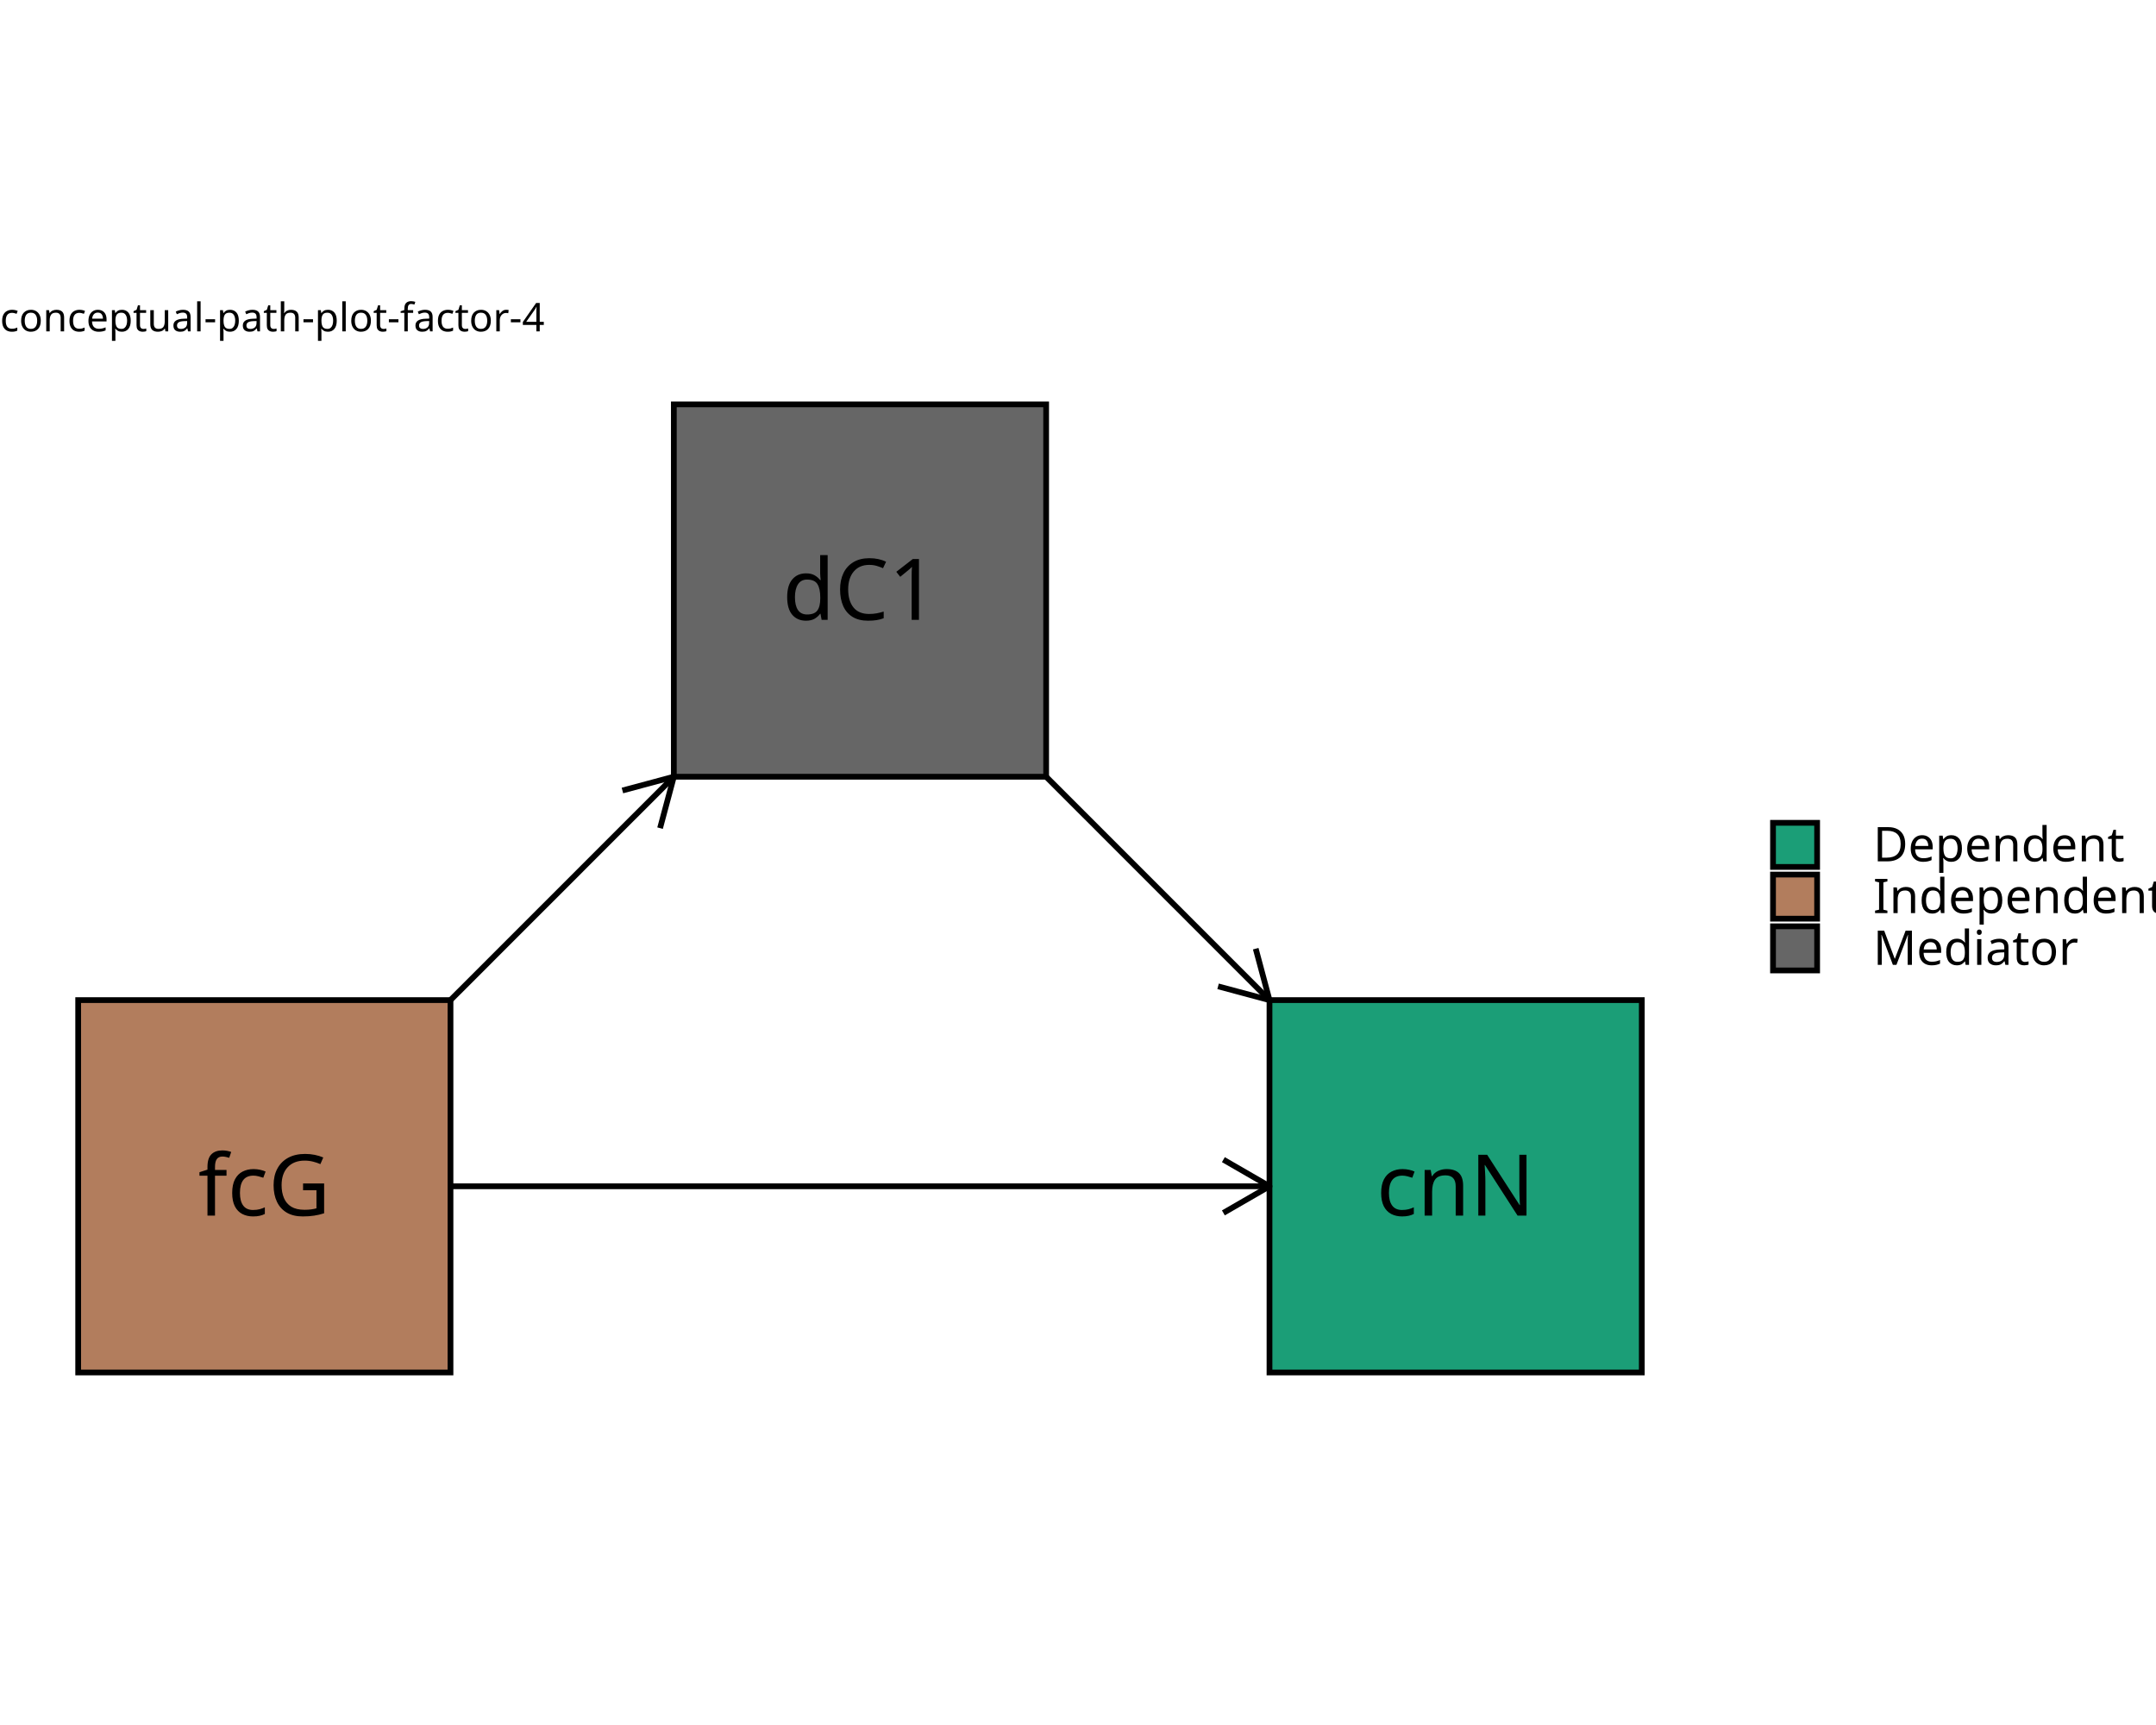
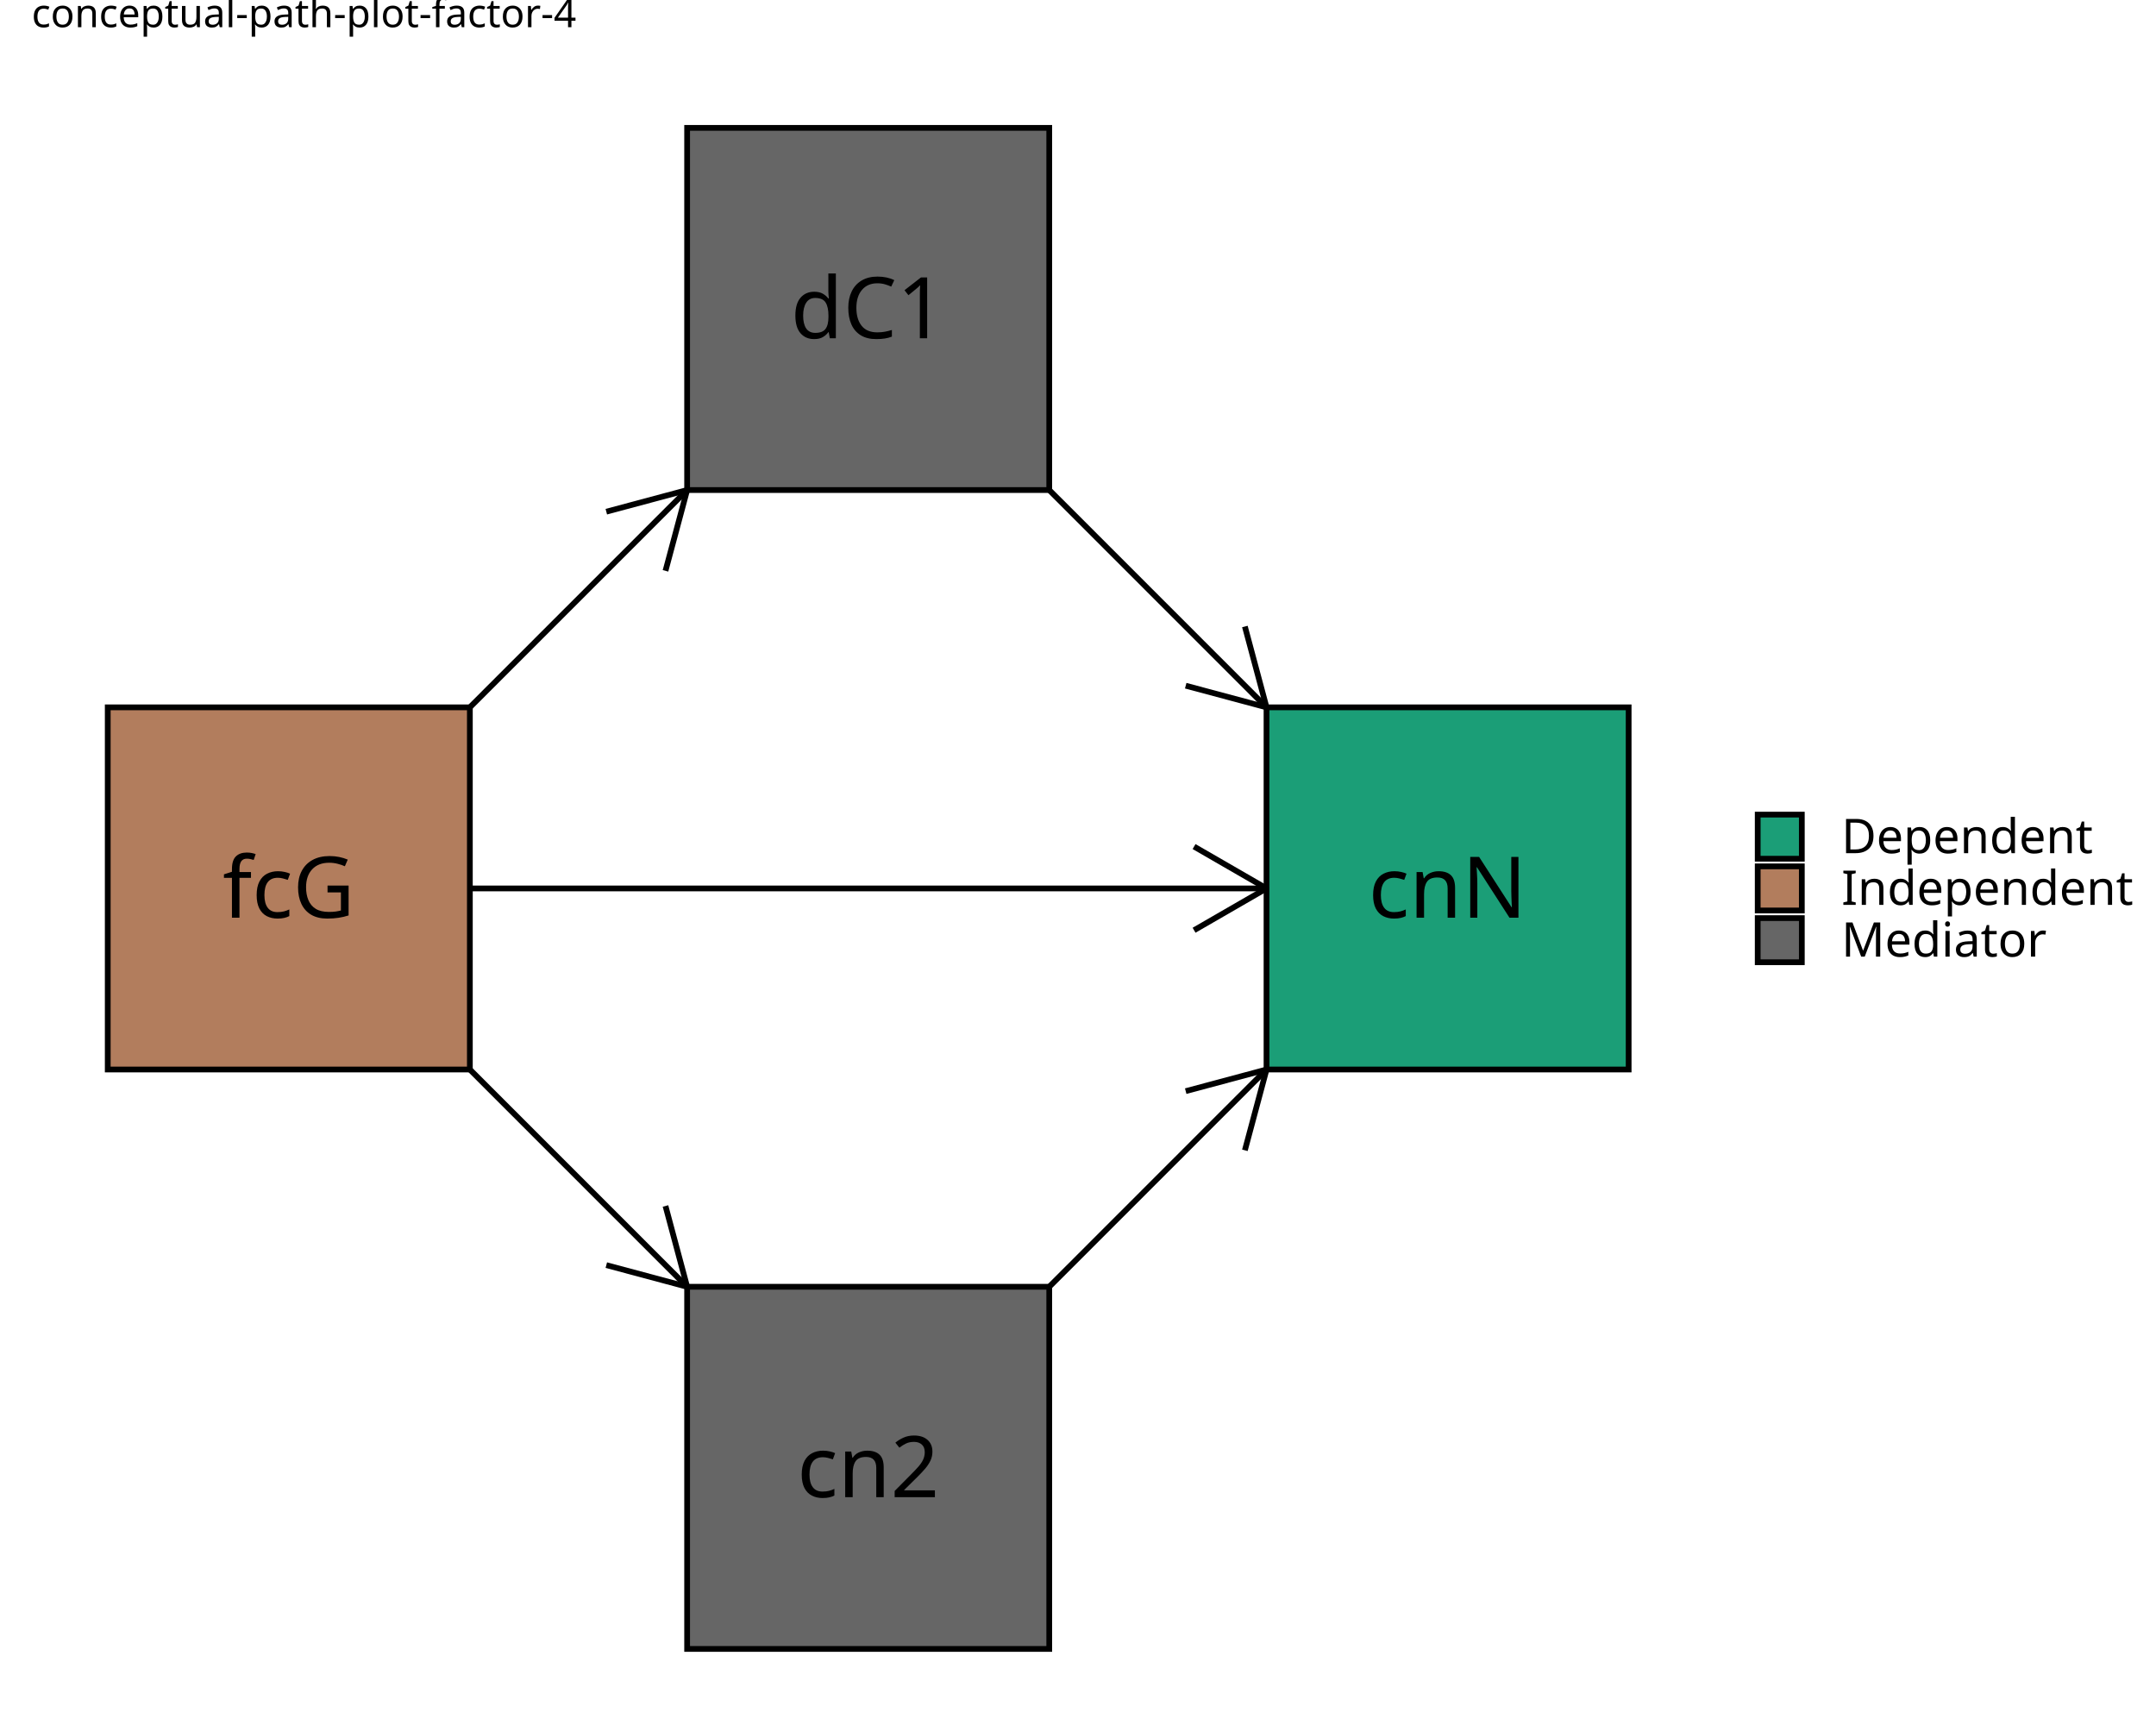
<svg xmlns="http://www.w3.org/2000/svg" class="svglite" data-engine-version="2.0" width="720.00pt" height="576.00pt" viewBox="0 0 720.00 576.00">
  <defs>
    <style type="text/css">
    .svglite line, .svglite polyline, .svglite polygon, .svglite path, .svglite rect, .svglite circle {
      fill: none;
      stroke: #000000;
      stroke-linecap: round;
      stroke-linejoin: round;
      stroke-miterlimit: 10.00;
    }
  </style>
  </defs>
  <rect width="100%" height="100%" style="stroke: none; fill: #FFFFFF;" />
  <defs>
    <clipPath id="cpMC4wMHw3MjAuMDB8MC4wMHw1NzYuMDA=">
      <rect x="0.00" y="0.00" width="720.00" height="576.00" />
    </clipPath>
  </defs>
  <g clip-path="url(#cpMC4wMHw3MjAuMDB8MC4wMHw1NzYuMDA=)">
</g>
  <defs>
-     <clipPath id="cpMC4wMHw3MjAuMDB8MTAxLjU2fDQ3NC40NA==">
-       <rect x="0.00" y="101.56" width="720.00" height="372.88" />
+     <clipPath id="cpMTAuNTh8NzA5LjQyfDAuMDB8NTc2LjAw">
+       <rect x="10.58" y="0.00" width="698.83" height="576.00" />
    </clipPath>
  </defs>
-   <g clip-path="url(#cpMC4wMHw3MjAuMDB8MTAxLjU2fDQ3NC40NA==)">
-     <rect x="0.00" y="101.56" width="720.00" height="372.88" style="stroke-width: 10.67; stroke: none;" />
+   <g clip-path="url(#cpMTAuNTh8NzA5LjQyfDAuMDB8NTc2LjAw)">
+     <rect x="10.58" y="0.00" width="698.83" height="576.00" style="stroke-width: 10.67; stroke: none;" />
  </g>
  <g clip-path="url(#cpMC4wMHw3MjAuMDB8MC4wMHw1NzYuMDA=)">
</g>
  <defs>
-     <clipPath id="cpMC4wMHw1NzQuMzl8MTE4Ljg3fDQ3NC40NA==">
-       <rect x="0.00" y="118.87" width="574.39" height="355.57" />
+     <clipPath id="cpMTAuNTh8NTY5LjI4fDE3LjMwfDU3Ni4wMA==">
+       <rect x="10.58" y="17.30" width="558.70" height="558.70" />
    </clipPath>
  </defs>
-   <g clip-path="url(#cpMC4wMHw1NzQuMzl8MTE4Ljg3fDQ3NC40NA==)">
-     <rect x="0.00" y="118.87" width="574.39" height="355.57" style="stroke-width: 10.67; stroke: none;" />
-     <rect x="26.11" y="333.95" width="124.33" height="124.33" style="stroke-width: 1.92; stroke-linecap: butt; stroke-linejoin: miter; fill: #B27D5D;" />
-     <rect x="423.95" y="333.95" width="124.33" height="124.33" style="stroke-width: 1.92; stroke-linecap: butt; stroke-linejoin: miter; fill: #1B9E77;" />
-     <rect x="225.03" y="135.03" width="124.33" height="124.33" style="stroke-width: 1.92; stroke-linecap: butt; stroke-linejoin: miter; fill: #666666;" />
-     <polyline points="150.43,396.11 152.57,396.11 156.59,396.11 160.61,396.11 164.62,396.11 168.64,396.11 172.66,396.11 176.68,396.11 180.70,396.11 184.72,396.11 188.74,396.11 192.76,396.11 196.77,396.11 200.79,396.11 204.81,396.11 208.83,396.11 212.85,396.11 216.87,396.11 220.89,396.11 224.90,396.11 228.92,396.11 232.94,396.11 236.96,396.11 240.98,396.11 245.00,396.11 249.02,396.11 253.03,396.11 257.05,396.11 261.07,396.11 265.09,396.11 269.11,396.11 273.13,396.11 277.15,396.11 281.16,396.11 285.18,396.11 289.20,396.11 293.22,396.11 297.24,396.11 301.26,396.11 305.28,396.11 309.29,396.11 313.31,396.11 317.33,396.11 321.35,396.11 325.37,396.11 329.39,396.11 333.41,396.11 337.43,396.11 341.44,396.11 345.46,396.11 349.48,396.11 353.50,396.11 357.52,396.11 361.54,396.11 365.56,396.11 369.57,396.11 373.59,396.11 377.61,396.11 381.63,396.11 385.65,396.11 389.67,396.11 393.69,396.11 397.70,396.11 401.72,396.11 405.74,396.11 409.76,396.11 413.78,396.11 417.80,396.11 421.82,396.11 423.95,396.11 " style="stroke-width: 1.92; stroke-linecap: butt;" />
-     <polyline points="408.55,405.00 423.95,396.11 408.55,387.22 " style="stroke-width: 1.92; stroke-linecap: butt;" />
-     <polyline points="150.43,333.95 150.56,333.82 152.57,331.81 154.58,329.81 156.59,327.80 158.60,325.79 160.61,323.78 162.62,321.77 164.62,319.76 166.63,317.75 168.64,315.74 170.65,313.73 172.66,311.72 174.67,309.71 176.68,307.70 178.69,305.69 180.70,303.68 182.71,301.68 184.72,299.67 186.73,297.66 188.74,295.65 190.75,293.64 192.76,291.63 194.76,289.62 196.77,287.61 198.78,285.60 200.79,283.59 202.80,281.58 204.81,279.57 206.82,277.56 208.83,275.55 210.84,273.54 212.85,271.54 214.86,269.53 216.87,267.52 218.88,265.51 220.89,263.50 222.89,261.49 224.90,259.48 225.03,259.35 " style="stroke-width: 1.92; stroke-linecap: butt;" />
-     <polyline points="220.43,276.53 225.03,259.35 207.86,263.96 " style="stroke-width: 1.92; stroke-linecap: butt;" />
-     <polyline points="349.36,259.35 349.48,259.48 351.49,261.49 353.50,263.50 355.51,265.51 357.52,267.52 359.53,269.53 361.54,271.54 363.55,273.54 365.56,275.55 367.56,277.56 369.57,279.57 371.58,281.58 373.59,283.59 375.60,285.60 377.61,287.61 379.62,289.62 381.63,291.63 383.64,293.64 385.65,295.65 387.66,297.66 389.67,299.67 391.68,301.68 393.69,303.68 395.70,305.69 397.70,307.70 399.71,309.71 401.72,311.72 403.73,313.73 405.74,315.74 407.75,317.75 409.76,319.76 411.77,321.77 413.78,323.78 415.79,325.79 417.80,327.80 419.81,329.81 421.82,331.81 423.83,333.82 423.95,333.95 " style="stroke-width: 1.92; stroke-linecap: butt;" />
-     <polyline points="406.78,329.35 423.95,333.95 419.35,316.78 " style="stroke-width: 1.92; stroke-linecap: butt;" />
-     <text x="88.27" y="405.90" text-anchor="middle" style="font-size: 28.45px; font-family: sans;" textLength="44.28px" lengthAdjust="spacingAndGlyphs">fcG</text>
-     <text x="486.11" y="405.90" text-anchor="middle" style="font-size: 28.45px; font-family: sans;" textLength="50.62px" lengthAdjust="spacingAndGlyphs">cnN</text>
-     <text x="287.19" y="206.98" text-anchor="middle" style="font-size: 28.45px; font-family: sans;" textLength="52.21px" lengthAdjust="spacingAndGlyphs">dC1</text>
+   <g clip-path="url(#cpMTAuNTh8NTY5LjI4fDE3LjMwfDU3Ni4wMA==)">
+     <rect x="10.58" y="17.30" width="558.70" height="558.70" style="stroke-width: 10.67; stroke: none;" />
+     <rect x="35.98" y="236.19" width="120.93" height="120.93" style="stroke-width: 1.92; stroke-linecap: butt; stroke-linejoin: miter; fill: #B27D5D;" />
+     <rect x="422.96" y="236.19" width="120.93" height="120.93" style="stroke-width: 1.92; stroke-linecap: butt; stroke-linejoin: miter; fill: #1B9E77;" />
+     <rect x="229.47" y="42.70" width="120.93" height="120.93" style="stroke-width: 1.92; stroke-linecap: butt; stroke-linejoin: miter; fill: #666666;" />
+     <rect x="229.47" y="429.67" width="120.93" height="120.93" style="stroke-width: 1.92; stroke-linecap: butt; stroke-linejoin: miter; fill: #666666;" />
+     <polyline points="156.91,296.65 158.99,296.65 162.89,296.65 166.80,296.65 170.71,296.65 174.62,296.65 178.53,296.65 182.44,296.65 186.35,296.65 190.26,296.65 194.17,296.65 198.07,296.65 201.98,296.65 205.89,296.65 209.80,296.65 213.71,296.65 217.62,296.65 221.53,296.65 225.44,296.65 229.35,296.65 233.25,296.65 237.16,296.65 241.07,296.65 244.98,296.65 248.89,296.65 252.80,296.65 256.71,296.65 260.62,296.65 264.52,296.65 268.43,296.65 272.34,296.65 276.25,296.65 280.16,296.65 284.07,296.65 287.98,296.65 291.89,296.65 295.80,296.65 299.70,296.65 303.61,296.65 307.52,296.65 311.43,296.65 315.34,296.65 319.25,296.65 323.16,296.65 327.07,296.65 330.98,296.65 334.88,296.65 338.79,296.65 342.70,296.65 346.61,296.65 350.52,296.65 354.43,296.65 358.34,296.65 362.25,296.65 366.15,296.65 370.06,296.65 373.97,296.65 377.88,296.65 381.79,296.65 385.70,296.65 389.61,296.65 393.52,296.65 397.43,296.65 401.33,296.65 405.24,296.65 409.15,296.65 413.06,296.65 416.97,296.65 420.88,296.65 422.96,296.65 " style="stroke-width: 1.92; stroke-linecap: butt;" />
+     <polyline points="398.76,310.62 422.96,296.65 398.76,282.68 " style="stroke-width: 1.92; stroke-linecap: butt;" />
+     <polyline points="156.91,236.19 157.03,236.06 158.99,234.11 160.94,232.16 162.89,230.20 164.85,228.25 166.80,226.29 168.76,224.34 170.71,222.38 172.67,220.43 174.62,218.48 176.58,216.52 178.53,214.57 180.48,212.61 182.44,210.66 184.39,208.70 186.35,206.75 188.30,204.79 190.26,202.84 192.21,200.89 194.17,198.93 196.12,196.98 198.07,195.02 200.03,193.07 201.98,191.11 203.94,189.16 205.89,187.20 207.85,185.25 209.80,183.30 211.76,181.34 213.71,179.39 215.66,177.43 217.62,175.48 219.57,173.52 221.53,171.57 223.48,169.61 225.44,167.66 227.39,165.71 229.35,163.75 229.47,163.63 " style="stroke-width: 1.92; stroke-linecap: butt;" />
+     <polyline points="222.24,190.61 229.47,163.63 202.48,170.86 " style="stroke-width: 1.92; stroke-linecap: butt;" />
+     <polyline points="156.91,357.12 157.03,357.24 158.99,359.19 160.94,361.15 162.89,363.10 164.85,365.06 166.80,367.01 168.76,368.97 170.71,370.92 172.67,372.87 174.62,374.83 176.58,376.78 178.53,378.74 180.48,380.69 182.44,382.65 184.39,384.60 186.35,386.56 188.30,388.51 190.26,390.46 192.21,392.42 194.17,394.37 196.12,396.33 198.07,398.28 200.03,400.24 201.98,402.19 203.94,404.15 205.89,406.10 207.85,408.05 209.80,410.01 211.76,411.96 213.71,413.92 215.66,415.87 217.62,417.83 219.57,419.78 221.53,421.74 223.48,423.69 225.44,425.64 227.39,427.60 229.35,429.55 229.47,429.67 " style="stroke-width: 1.92; stroke-linecap: butt;" />
+     <polyline points="202.48,422.44 229.47,429.67 222.24,402.69 " style="stroke-width: 1.92; stroke-linecap: butt;" />
+     <polyline points="350.40,163.63 350.52,163.75 352.47,165.71 354.43,167.66 356.38,169.61 358.34,171.57 360.29,173.52 362.25,175.48 364.20,177.43 366.15,179.39 368.11,181.34 370.06,183.30 372.02,185.25 373.97,187.20 375.93,189.16 377.88,191.11 379.84,193.07 381.79,195.02 383.74,196.98 385.70,198.93 387.65,200.89 389.61,202.84 391.56,204.79 393.52,206.75 395.47,208.70 397.43,210.66 399.38,212.61 401.33,214.57 403.29,216.52 405.24,218.48 407.20,220.43 409.15,222.38 411.11,224.34 413.06,226.29 415.02,228.25 416.97,230.20 418.92,232.16 420.88,234.11 422.83,236.06 422.96,236.19 " style="stroke-width: 1.92; stroke-linecap: butt;" />
+     <polyline points="395.97,228.96 422.96,236.19 415.73,209.20 " style="stroke-width: 1.92; stroke-linecap: butt;" />
+     <polyline points="350.40,429.67 350.52,429.55 352.47,427.60 354.43,425.64 356.38,423.69 358.34,421.74 360.29,419.78 362.25,417.83 364.20,415.87 366.15,413.92 368.11,411.96 370.06,410.01 372.02,408.05 373.97,406.10 375.93,404.15 377.88,402.19 379.84,400.24 381.79,398.28 383.74,396.33 385.70,394.37 387.65,392.42 389.61,390.46 391.56,388.51 393.52,386.56 395.47,384.60 397.43,382.65 399.38,380.69 401.33,378.74 403.29,376.78 405.24,374.83 407.20,372.87 409.15,370.92 411.11,368.97 413.06,367.01 415.02,365.06 416.97,363.10 418.92,361.15 420.88,359.19 422.83,357.24 422.96,357.12 " style="stroke-width: 1.92; stroke-linecap: butt;" />
+     <polyline points="415.73,384.10 422.96,357.12 395.97,364.35 " style="stroke-width: 1.92; stroke-linecap: butt;" />
+     <text x="96.44" y="306.44" text-anchor="middle" style="font-size: 28.45px; font-family: sans;" textLength="44.28px" lengthAdjust="spacingAndGlyphs">fcG</text>
+     <text x="483.42" y="306.44" text-anchor="middle" style="font-size: 28.45px; font-family: sans;" textLength="50.62px" lengthAdjust="spacingAndGlyphs">cnN</text>
+     <text x="289.93" y="112.95" text-anchor="middle" style="font-size: 28.45px; font-family: sans;" textLength="52.21px" lengthAdjust="spacingAndGlyphs">dC1</text>
+     <text x="289.93" y="499.93" text-anchor="middle" style="font-size: 28.45px; font-family: sans;" textLength="45.89px" lengthAdjust="spacingAndGlyphs">cn2</text>
  </g>
  <g clip-path="url(#cpMC4wMHw3MjAuMDB8MC4wMHw1NzYuMDA=)">
-     <rect x="585.34" y="262.51" width="134.66" height="68.28" style="stroke-width: 10.67; stroke: none;" />
-     <rect x="592.10" y="274.75" width="14.73" height="14.73" style="stroke-width: 1.92; stroke-linecap: butt; stroke-linejoin: miter; fill: #1B9E77;" />
-     <rect x="592.10" y="292.03" width="14.73" height="14.73" style="stroke-width: 1.92; stroke-linecap: butt; stroke-linejoin: miter; fill: #B27D5D;" />
-     <rect x="592.10" y="309.31" width="14.73" height="14.73" style="stroke-width: 1.92; stroke-linecap: butt; stroke-linejoin: miter; fill: #666666;" />
-     <text x="625.54" y="287.62" style="font-size: 16.00px; font-family: sans;" textLength="78.30px" lengthAdjust="spacingAndGlyphs">Dependent</text>
-     <text x="625.54" y="304.90" style="font-size: 16.00px; font-family: sans;" textLength="88.98px" lengthAdjust="spacingAndGlyphs">Independent</text>
-     <text x="625.54" y="322.18" style="font-size: 16.00px; font-family: sans;" textLength="62.26px" lengthAdjust="spacingAndGlyphs">Mediator</text>
-     <text x="0.00" y="110.65" style="font-size: 13.20px; font-family: sans;" textLength="168.78px" lengthAdjust="spacingAndGlyphs">conceptual-path-plot-factor-4</text>
+     <rect x="580.24" y="265.25" width="129.18" height="62.80" style="stroke-width: 10.67; stroke: none;" />
+     <rect x="586.99" y="272.01" width="14.73" height="14.73" style="stroke-width: 1.92; stroke-linecap: butt; stroke-linejoin: miter; fill: #1B9E77;" />
+     <rect x="586.99" y="289.29" width="14.73" height="14.73" style="stroke-width: 1.92; stroke-linecap: butt; stroke-linejoin: miter; fill: #B27D5D;" />
+     <rect x="586.99" y="306.57" width="14.73" height="14.73" style="stroke-width: 1.92; stroke-linecap: butt; stroke-linejoin: miter; fill: #666666;" />
+     <text x="614.95" y="284.88" style="font-size: 16.00px; font-family: sans;" textLength="78.30px" lengthAdjust="spacingAndGlyphs">Dependent</text>
+     <text x="614.95" y="302.16" style="font-size: 16.00px; font-family: sans;" textLength="88.98px" lengthAdjust="spacingAndGlyphs">Independent</text>
+     <text x="614.95" y="319.44" style="font-size: 16.00px; font-family: sans;" textLength="62.26px" lengthAdjust="spacingAndGlyphs">Mediator</text>
+     <text x="10.58" y="9.08" style="font-size: 13.20px; font-family: sans;" textLength="168.78px" lengthAdjust="spacingAndGlyphs">conceptual-path-plot-factor-4</text>
  </g>
</svg>
